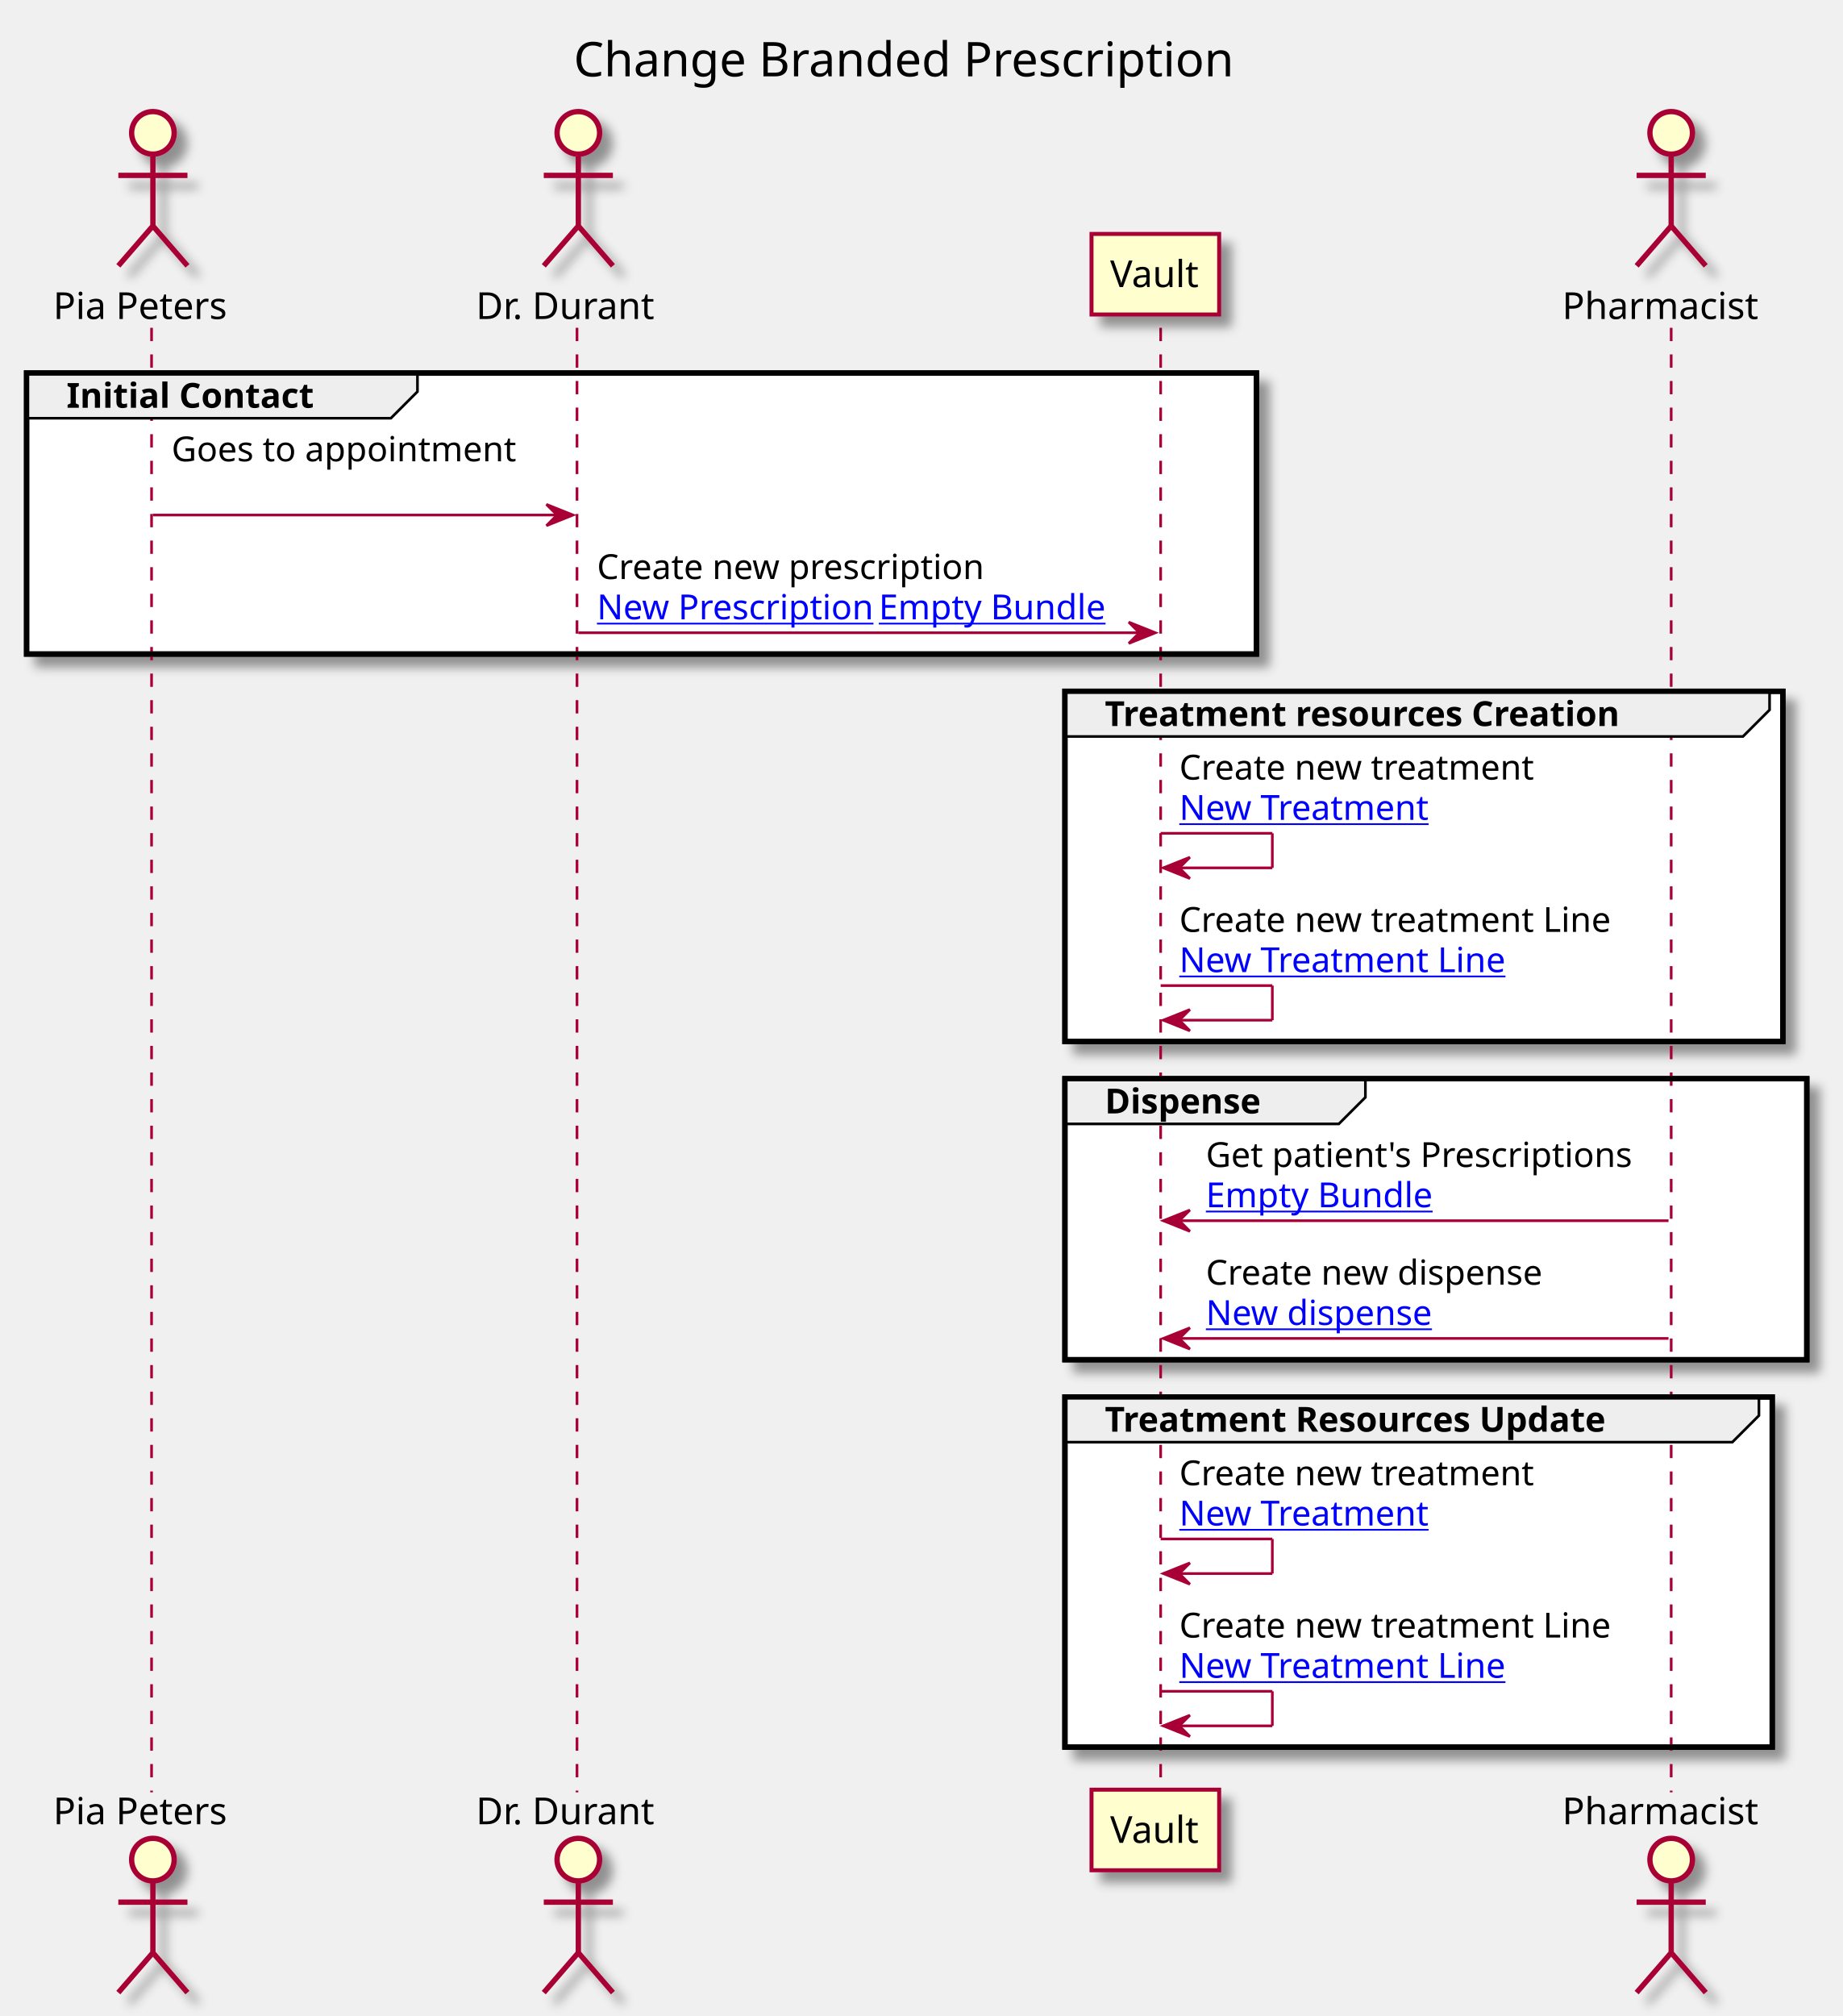
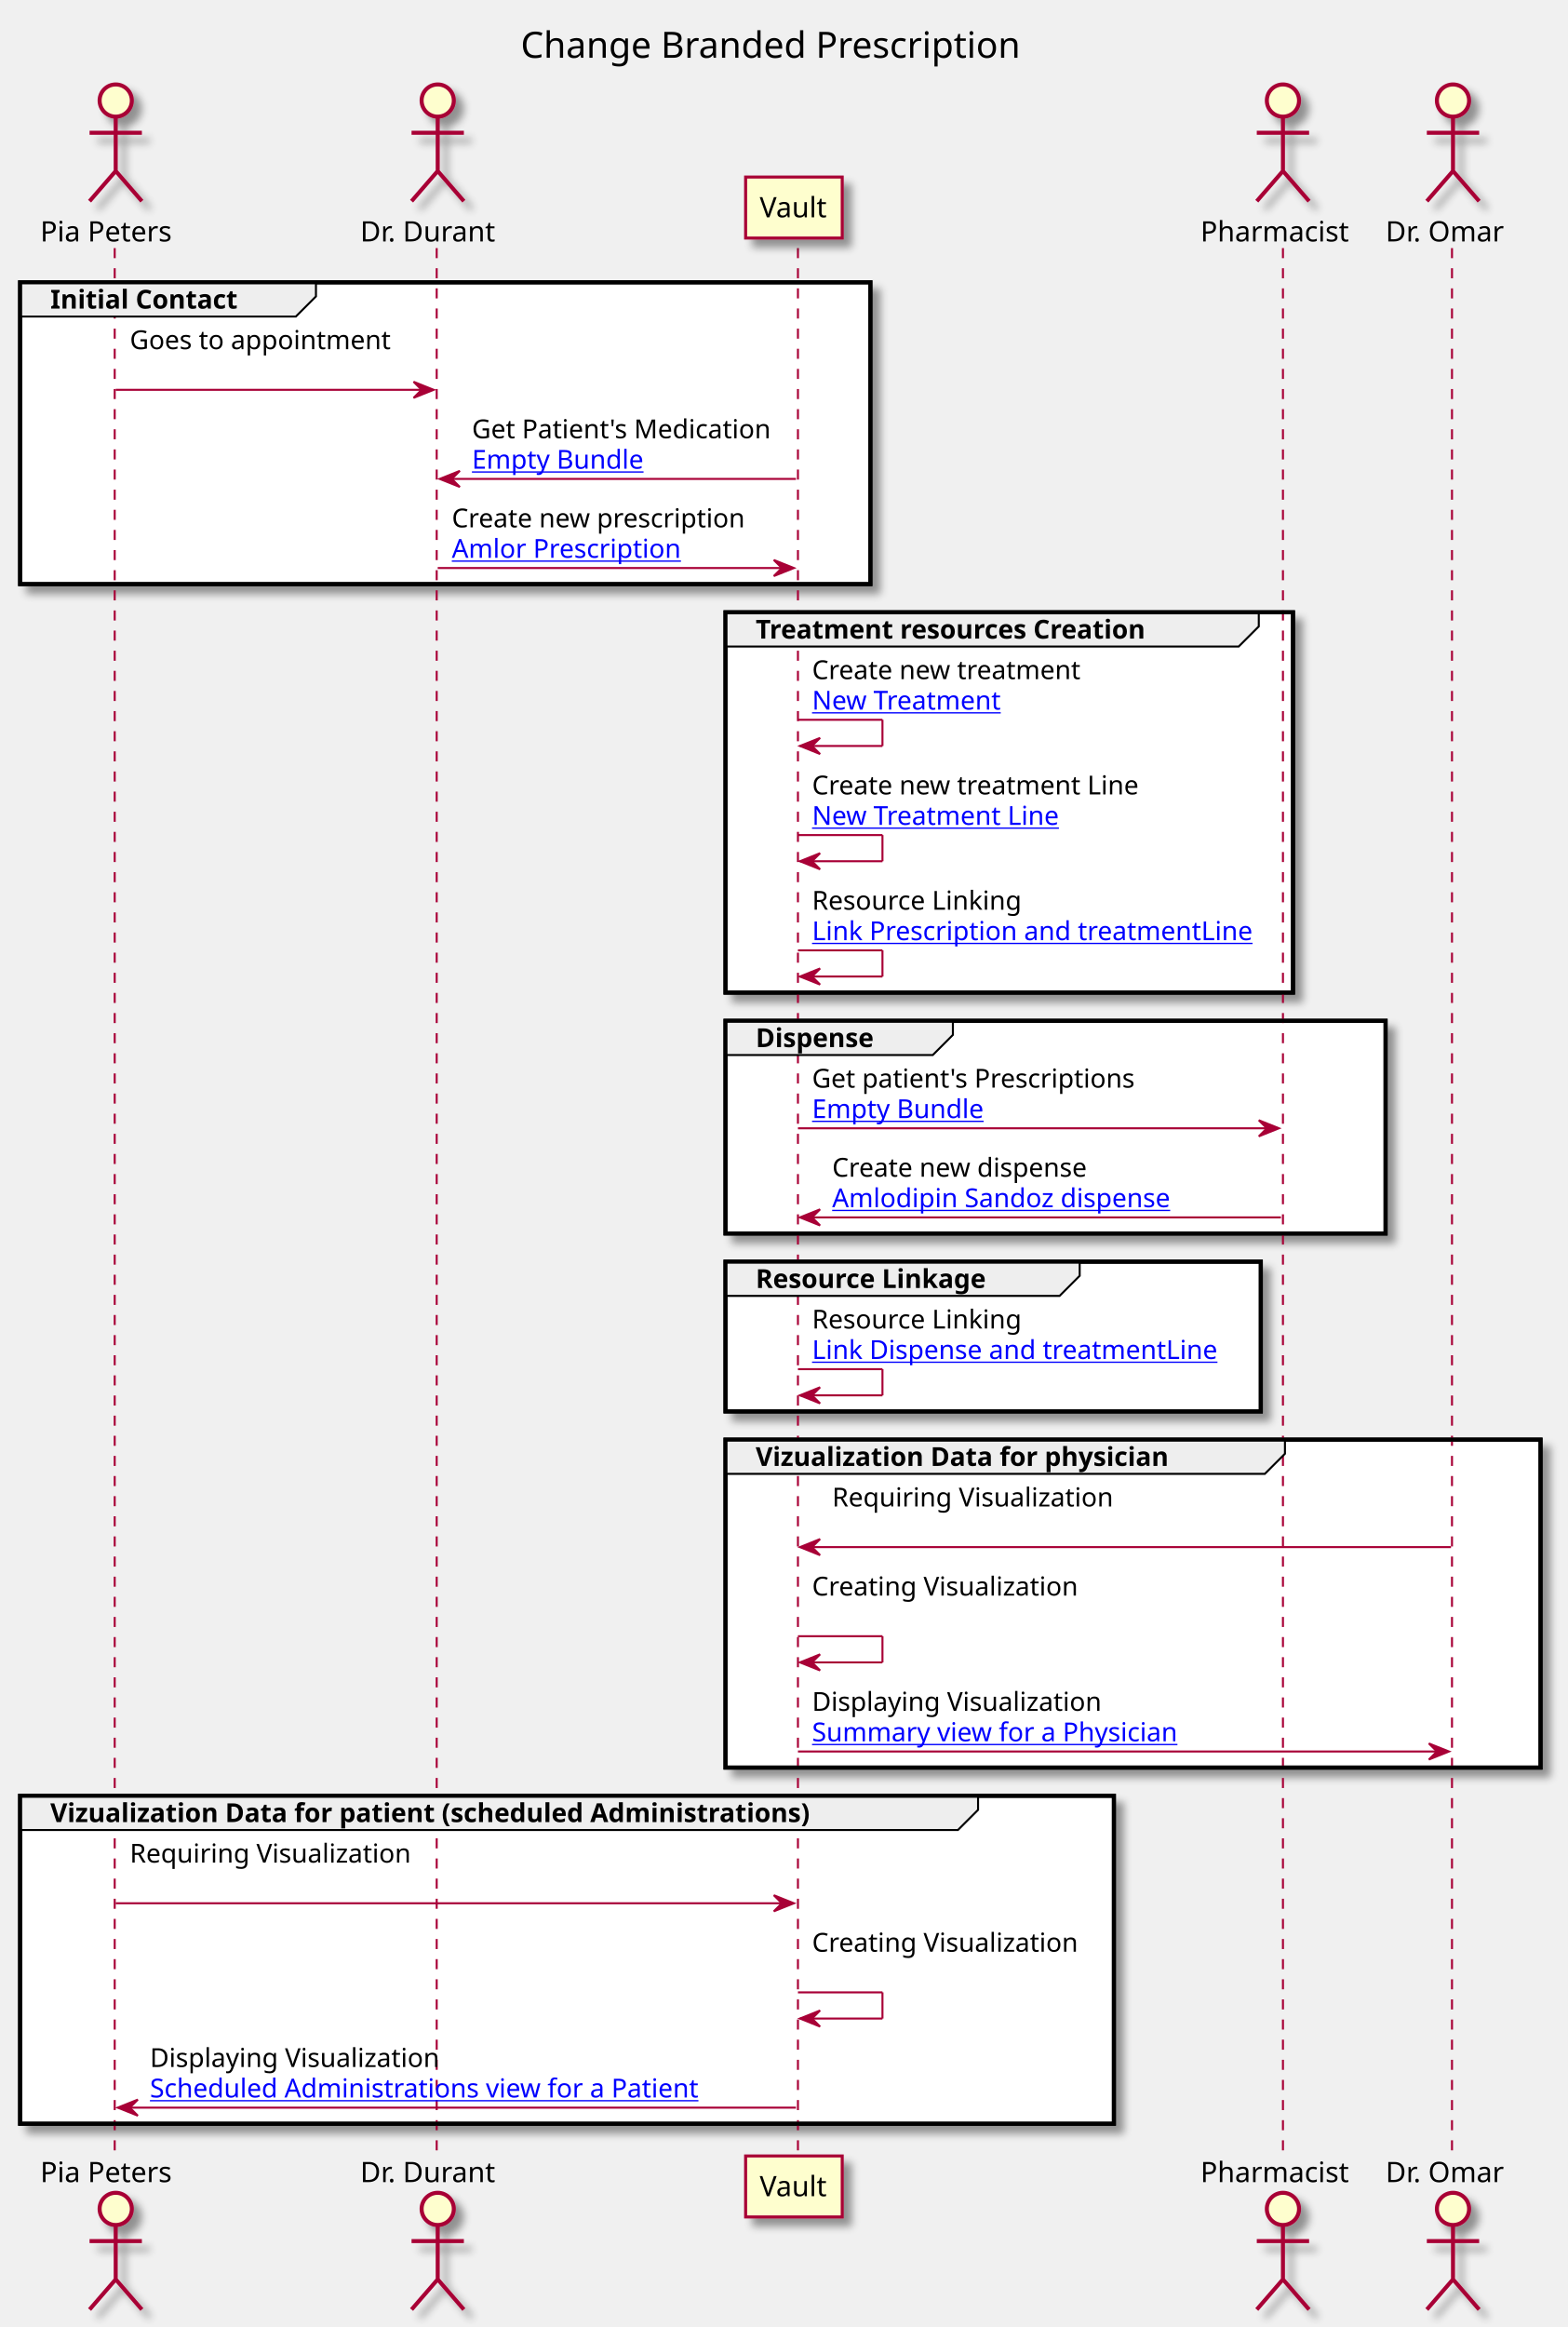
- <svg xmlns="http://www.w3.org/2000/svg" xmlns:xlink="http://www.w3.org/1999/xlink" contentScriptType="application/ecmascript" contentStyleType="text/css" height="758px" preserveAspectRatio="none" style="width:693px;height:758px;background:#FFFFFF;" version="1.1" viewBox="0 0 693 758" width="693px" zoomAndPan="magnify">
+ <svg xmlns="http://www.w3.org/2000/svg" xmlns:xlink="http://www.w3.org/1999/xlink" contentScriptType="application/ecmascript" contentStyleType="text/css" height="1156px" preserveAspectRatio="none" style="width:779px;height:1156px;background:#FFFFFF;" version="1.1" viewBox="0 0 779 1156" width="779px" zoomAndPan="magnify">
  <defs>
-     <filter height="300%" id="fpv8zbbealaef" width="300%" x="-1" y="-1">
+     <filter height="300%" id="fadljrxzxzd82" width="300%" x="-1" y="-1">
      <feGaussianBlur result="blurOut" stdDeviation="2.0" />
      <feColorMatrix in="blurOut" result="blurOut2" type="matrix" values="0 0 0 0 0 0 0 0 0 0 0 0 0 0 0 0 0 0 .4 0" />
      <feOffset dx="4.0" dy="4.0" in="blurOut2" result="blurOut3" />
      <feBlend in="SourceGraphic" in2="blurOut3" mode="normal" />
    </filter>
  </defs>
  <g>
-     <text fill="#000000" font-family="sans-serif" font-size="18" lengthAdjust="spacing" textLength="258" x="215.75" y="28.708">Change Branded Prescription</text>
-     <rect fill="#FFFFFF" filter="url(#fpv8zbbealaef)" height="105.664" style="stroke:#000000;stroke-width:2.0;" width="462.5" x="10" y="140.25" />
-     <rect fill="#FFFFFF" filter="url(#fpv8zbbealaef)" height="131.664" style="stroke:#000000;stroke-width:2.0;" width="270" x="400.5" y="259.914" />
-     <rect fill="#FFFFFF" filter="url(#fpv8zbbealaef)" height="105.664" style="stroke:#000000;stroke-width:2.0;" width="279" x="400.5" y="405.578" />
-     <rect fill="#FFFFFF" filter="url(#fpv8zbbealaef)" height="131.664" style="stroke:#000000;stroke-width:2.0;" width="266" x="400.5" y="525.242" />
-     <line style="stroke:#A80036;stroke-width:1.0;stroke-dasharray:5.0,5.0;" x1="57" x2="57" y1="123.25" y2="673.906" />
-     <line style="stroke:#A80036;stroke-width:1.0;stroke-dasharray:5.0,5.0;" x1="217" x2="217" y1="123.25" y2="673.906" />
-     <line style="stroke:#A80036;stroke-width:1.0;stroke-dasharray:5.0,5.0;" x1="436.5" x2="436.5" y1="123.25" y2="673.906" />
-     <line style="stroke:#A80036;stroke-width:1.0;stroke-dasharray:5.0,5.0;" x1="628.5" x2="628.5" y1="123.25" y2="673.906" />
+     <text fill="#000000" font-family="sans-serif" font-size="18" lengthAdjust="spacing" textLength="258" x="258.75" y="28.708">Change Branded Prescription</text>
+     <rect fill="#FFFFFF" filter="url(#fadljrxzxzd82)" height="149.93" style="stroke:#000000;stroke-width:2.0;" width="422.5" x="10" y="140.25" />
+     <rect fill="#FFFFFF" filter="url(#fadljrxzxzd82)" height="188.93" style="stroke:#000000;stroke-width:2.0;" width="282" x="360.5" y="304.18" />
+     <rect fill="#FFFFFF" filter="url(#fadljrxzxzd82)" height="105.664" style="stroke:#000000;stroke-width:2.0;" width="328" x="360.5" y="507.109" />
+     <rect fill="#FFFFFF" filter="url(#fadljrxzxzd82)" height="74.398" style="stroke:#000000;stroke-width:2.0;" width="266" x="360.5" y="626.773" />
+     <rect fill="#FFFFFF" filter="url(#fadljrxzxzd82)" height="162.93" style="stroke:#000000;stroke-width:2.0;" width="405" x="360.5" y="715.172" />
+     <rect fill="#FFFFFF" filter="url(#fadljrxzxzd82)" height="162.93" style="stroke:#000000;stroke-width:2.0;" width="543.5" x="10" y="892.102" />
+     <line style="stroke:#A80036;stroke-width:1.0;stroke-dasharray:5.0,5.0;" x1="57" x2="57" y1="123.25" y2="1072.031" />
+     <line style="stroke:#A80036;stroke-width:1.0;stroke-dasharray:5.0,5.0;" x1="217" x2="217" y1="123.25" y2="1072.031" />
+     <line style="stroke:#A80036;stroke-width:1.0;stroke-dasharray:5.0,5.0;" x1="396.5" x2="396.5" y1="123.25" y2="1072.031" />
+     <line style="stroke:#A80036;stroke-width:1.0;stroke-dasharray:5.0,5.0;" x1="637.5" x2="637.5" y1="123.25" y2="1072.031" />
+     <line style="stroke:#A80036;stroke-width:1.0;stroke-dasharray:5.0,5.0;" x1="721.5" x2="721.5" y1="123.25" y2="1072.031" />
    <text fill="#000000" font-family="sans-serif" font-size="14" lengthAdjust="spacing" textLength="69" x="20" y="119.948">Pia Peters</text>
-     <ellipse cx="57.5" cy="49.953" fill="#FEFECE" filter="url(#fpv8zbbealaef)" rx="8" ry="8" style="stroke:#A80036;stroke-width:2.0;" />
-     <path d="M57.5,57.953 L57.5,84.953 M44.5,65.953 L70.5,65.953 M57.5,84.953 L44.5,99.953 M57.5,84.953 L70.5,99.953 " fill="none" filter="url(#fpv8zbbealaef)" style="stroke:#A80036;stroke-width:2.0;" />
-     <text fill="#000000" font-family="sans-serif" font-size="14" lengthAdjust="spacing" textLength="69" x="20" y="685.901">Pia Peters</text>
-     <ellipse cx="57.5" cy="699.203" fill="#FEFECE" filter="url(#fpv8zbbealaef)" rx="8" ry="8" style="stroke:#A80036;stroke-width:2.0;" />
-     <path d="M57.5,707.203 L57.5,734.203 M44.5,715.203 L70.5,715.203 M57.5,734.203 L44.5,749.203 M57.5,734.203 L70.5,749.203 " fill="none" filter="url(#fpv8zbbealaef)" style="stroke:#A80036;stroke-width:2.0;" />
+     <ellipse cx="57.5" cy="49.953" fill="#FEFECE" filter="url(#fadljrxzxzd82)" rx="8" ry="8" style="stroke:#A80036;stroke-width:2.0;" />
+     <path d="M57.5,57.953 L57.5,84.953 M44.5,65.953 L70.5,65.953 M57.5,84.953 L44.5,99.953 M57.5,84.953 L70.5,99.953 " fill="none" filter="url(#fadljrxzxzd82)" style="stroke:#A80036;stroke-width:2.0;" />
+     <text fill="#000000" font-family="sans-serif" font-size="14" lengthAdjust="spacing" textLength="69" x="20" y="1084.026">Pia Peters</text>
+     <ellipse cx="57.5" cy="1097.328" fill="#FEFECE" filter="url(#fadljrxzxzd82)" rx="8" ry="8" style="stroke:#A80036;stroke-width:2.0;" />
+     <path d="M57.5,1105.328 L57.5,1132.328 M44.5,1113.328 L70.5,1113.328 M57.5,1132.328 L44.5,1147.328 M57.5,1132.328 L70.5,1147.328 " fill="none" filter="url(#fadljrxzxzd82)" style="stroke:#A80036;stroke-width:2.0;" />
    <text fill="#000000" font-family="sans-serif" font-size="14" lengthAdjust="spacing" textLength="71" x="179" y="119.948">Dr. Durant</text>
-     <ellipse cx="217.5" cy="49.953" fill="#FEFECE" filter="url(#fpv8zbbealaef)" rx="8" ry="8" style="stroke:#A80036;stroke-width:2.0;" />
-     <path d="M217.5,57.953 L217.5,84.953 M204.5,65.953 L230.5,65.953 M217.5,84.953 L204.5,99.953 M217.5,84.953 L230.5,99.953 " fill="none" filter="url(#fpv8zbbealaef)" style="stroke:#A80036;stroke-width:2.0;" />
-     <text fill="#000000" font-family="sans-serif" font-size="14" lengthAdjust="spacing" textLength="71" x="179" y="685.901">Dr. Durant</text>
-     <ellipse cx="217.5" cy="699.203" fill="#FEFECE" filter="url(#fpv8zbbealaef)" rx="8" ry="8" style="stroke:#A80036;stroke-width:2.0;" />
-     <path d="M217.5,707.203 L217.5,734.203 M204.5,715.203 L230.5,715.203 M217.5,734.203 L204.5,749.203 M217.5,734.203 L230.5,749.203 " fill="none" filter="url(#fpv8zbbealaef)" style="stroke:#A80036;stroke-width:2.0;" />
-     <rect fill="#FEFECE" filter="url(#fpv8zbbealaef)" height="30.297" style="stroke:#A80036;stroke-width:1.5;" width="48" x="410.5" y="87.953" />
-     <text fill="#000000" font-family="sans-serif" font-size="14" lengthAdjust="spacing" textLength="34" x="417.5" y="107.948">Vault</text>
-     <rect fill="#FEFECE" filter="url(#fpv8zbbealaef)" height="30.297" style="stroke:#A80036;stroke-width:1.5;" width="48" x="410.5" y="672.906" />
-     <text fill="#000000" font-family="sans-serif" font-size="14" lengthAdjust="spacing" textLength="34" x="417.5" y="692.901">Vault</text>
-     <text fill="#000000" font-family="sans-serif" font-size="14" lengthAdjust="spacing" textLength="76" x="587.5" y="119.948">Pharmacist</text>
-     <ellipse cx="628.5" cy="49.953" fill="#FEFECE" filter="url(#fpv8zbbealaef)" rx="8" ry="8" style="stroke:#A80036;stroke-width:2.0;" />
-     <path d="M628.5,57.953 L628.5,84.953 M615.5,65.953 L641.5,65.953 M628.5,84.953 L615.5,99.953 M628.5,84.953 L641.5,99.953 " fill="none" filter="url(#fpv8zbbealaef)" style="stroke:#A80036;stroke-width:2.0;" />
-     <text fill="#000000" font-family="sans-serif" font-size="14" lengthAdjust="spacing" textLength="76" x="587.5" y="685.901">Pharmacist</text>
-     <ellipse cx="628.5" cy="699.203" fill="#FEFECE" filter="url(#fpv8zbbealaef)" rx="8" ry="8" style="stroke:#A80036;stroke-width:2.0;" />
-     <path d="M628.5,707.203 L628.5,734.203 M615.5,715.203 L641.5,715.203 M628.5,734.203 L615.5,749.203 M628.5,734.203 L641.5,749.203 " fill="none" filter="url(#fpv8zbbealaef)" style="stroke:#A80036;stroke-width:2.0;" />
+     <ellipse cx="217.5" cy="49.953" fill="#FEFECE" filter="url(#fadljrxzxzd82)" rx="8" ry="8" style="stroke:#A80036;stroke-width:2.0;" />
+     <path d="M217.5,57.953 L217.5,84.953 M204.5,65.953 L230.5,65.953 M217.5,84.953 L204.5,99.953 M217.5,84.953 L230.5,99.953 " fill="none" filter="url(#fadljrxzxzd82)" style="stroke:#A80036;stroke-width:2.0;" />
+     <text fill="#000000" font-family="sans-serif" font-size="14" lengthAdjust="spacing" textLength="71" x="179" y="1084.026">Dr. Durant</text>
+     <ellipse cx="217.5" cy="1097.328" fill="#FEFECE" filter="url(#fadljrxzxzd82)" rx="8" ry="8" style="stroke:#A80036;stroke-width:2.0;" />
+     <path d="M217.5,1105.328 L217.5,1132.328 M204.5,1113.328 L230.5,1113.328 M217.5,1132.328 L204.5,1147.328 M217.5,1132.328 L230.5,1147.328 " fill="none" filter="url(#fadljrxzxzd82)" style="stroke:#A80036;stroke-width:2.0;" />
+     <rect fill="#FEFECE" filter="url(#fadljrxzxzd82)" height="30.297" style="stroke:#A80036;stroke-width:1.5;" width="48" x="370.5" y="87.953" />
+     <text fill="#000000" font-family="sans-serif" font-size="14" lengthAdjust="spacing" textLength="34" x="377.5" y="107.948">Vault</text>
+     <rect fill="#FEFECE" filter="url(#fadljrxzxzd82)" height="30.297" style="stroke:#A80036;stroke-width:1.5;" width="48" x="370.5" y="1071.031" />
+     <text fill="#000000" font-family="sans-serif" font-size="14" lengthAdjust="spacing" textLength="34" x="377.5" y="1091.026">Vault</text>
+     <text fill="#000000" font-family="sans-serif" font-size="14" lengthAdjust="spacing" textLength="76" x="596.5" y="119.948">Pharmacist</text>
+     <ellipse cx="637.5" cy="49.953" fill="#FEFECE" filter="url(#fadljrxzxzd82)" rx="8" ry="8" style="stroke:#A80036;stroke-width:2.0;" />
+     <path d="M637.5,57.953 L637.5,84.953 M624.5,65.953 L650.5,65.953 M637.5,84.953 L624.5,99.953 M637.5,84.953 L650.5,99.953 " fill="none" filter="url(#fadljrxzxzd82)" style="stroke:#A80036;stroke-width:2.0;" />
+     <text fill="#000000" font-family="sans-serif" font-size="14" lengthAdjust="spacing" textLength="76" x="596.5" y="1084.026">Pharmacist</text>
+     <ellipse cx="637.5" cy="1097.328" fill="#FEFECE" filter="url(#fadljrxzxzd82)" rx="8" ry="8" style="stroke:#A80036;stroke-width:2.0;" />
+     <path d="M637.5,1105.328 L637.5,1132.328 M624.5,1113.328 L650.5,1113.328 M637.5,1132.328 L624.5,1147.328 M637.5,1132.328 L650.5,1147.328 " fill="none" filter="url(#fadljrxzxzd82)" style="stroke:#A80036;stroke-width:2.0;" />
+     <text fill="#000000" font-family="sans-serif" font-size="14" lengthAdjust="spacing" textLength="61" x="688.5" y="119.948">Dr. Omar</text>
+     <ellipse cx="722" cy="49.953" fill="#FEFECE" filter="url(#fadljrxzxzd82)" rx="8" ry="8" style="stroke:#A80036;stroke-width:2.0;" />
+     <path d="M722,57.953 L722,84.953 M709,65.953 L735,65.953 M722,84.953 L709,99.953 M722,84.953 L735,99.953 " fill="none" filter="url(#fadljrxzxzd82)" style="stroke:#A80036;stroke-width:2.0;" />
+     <text fill="#000000" font-family="sans-serif" font-size="14" lengthAdjust="spacing" textLength="61" x="688.5" y="1084.026">Dr. Omar</text>
+     <ellipse cx="722" cy="1097.328" fill="#FEFECE" filter="url(#fadljrxzxzd82)" rx="8" ry="8" style="stroke:#A80036;stroke-width:2.0;" />
+     <path d="M722,1105.328 L722,1132.328 M709,1113.328 L735,1113.328 M722,1132.328 L709,1147.328 M722,1132.328 L735,1147.328 " fill="none" filter="url(#fadljrxzxzd82)" style="stroke:#A80036;stroke-width:2.0;" />
    <path d="M10,140.25 L157,140.25 L157,147.25 L147,157.25 L10,157.25 L10,140.25 " fill="#EEEEEE" style="stroke:#000000;stroke-width:1.0;" />
-     <rect fill="none" height="105.664" style="stroke:#000000;stroke-width:2.0;" width="462.5" x="10" y="140.25" />
+     <rect fill="none" height="149.93" style="stroke:#000000;stroke-width:2.0;" width="422.5" x="10" y="140.25" />
    <text fill="#000000" font-family="sans-serif" font-size="13" font-weight="bold" lengthAdjust="spacing" textLength="102" x="25" y="153.317">Initial Contact</text>
    <polygon fill="#A80036" points="205.5,189.648,215.5,193.648,205.5,197.648,209.5,193.648" style="stroke:#A80036;stroke-width:1.0;" />
    <line style="stroke:#A80036;stroke-width:1.0;" x1="57.5" x2="211.5" y1="193.648" y2="193.648" />
    <text fill="#000000" font-family="sans-serif" font-size="13" lengthAdjust="spacing" textLength="136" x="64.5" y="173.45">Goes to appointment</text>
    <text fill="#000000" font-family="sans-serif" font-size="13" lengthAdjust="spacing" textLength="0" x="68.5" y="188.583" />
-     <polygon fill="#A80036" points="424.5,233.914,434.5,237.914,424.5,241.914,428.5,237.914" style="stroke:#A80036;stroke-width:1.0;" />
-     <line style="stroke:#A80036;stroke-width:1.0;" x1="217.5" x2="430.5" y1="237.914" y2="237.914" />
-     <text fill="#000000" font-family="sans-serif" font-size="13" lengthAdjust="spacing" textLength="151" x="224.5" y="217.715">Create new prescription</text>
+     <polygon fill="#A80036" points="228.5,233.914,218.5,237.914,228.5,241.914,224.5,237.914" style="stroke:#A80036;stroke-width:1.0;" />
+     <line style="stroke:#A80036;stroke-width:1.0;" x1="222.5" x2="395.5" y1="237.914" y2="237.914" />
+     <text fill="#000000" font-family="sans-serif" font-size="13" lengthAdjust="spacing" textLength="155" x="234.5" y="217.715">Get Patient's Medication</text>
+     <a href="ExampleScenario-example-1-scenario-resources.html#EB" target="_top" title="ExampleScenario-example-1-scenario-resources.html#EB" xlink:actuate="onRequest" xlink:href="ExampleScenario-example-1-scenario-resources.html#EB" xlink:show="new" xlink:title="ExampleScenario-example-1-scenario-resources.html#EB" xlink:type="simple">
+       <text fill="#0000FF" font-family="sans-serif" font-size="13" lengthAdjust="spacing" text-decoration="underline" textLength="89" x="234.5" y="232.848">Empty Bundle</text>
+     </a>
+     <polygon fill="#A80036" points="384.5,278.18,394.5,282.18,384.5,286.18,388.5,282.18" style="stroke:#A80036;stroke-width:1.0;" />
+     <line style="stroke:#A80036;stroke-width:1.0;" x1="217.5" x2="390.5" y1="282.18" y2="282.18" />
+     <text fill="#000000" font-family="sans-serif" font-size="13" lengthAdjust="spacing" textLength="151" x="224.5" y="261.981">Create new prescription</text>
    <a href="ExampleScenario-example-1-scenario-resources.html#1-prescription" target="_top" title="ExampleScenario-example-1-scenario-resources.html#1-prescription" xlink:actuate="onRequest" xlink:href="ExampleScenario-example-1-scenario-resources.html#1-prescription" xlink:show="new" xlink:title="ExampleScenario-example-1-scenario-resources.html#1-prescription" xlink:type="simple">
-       <text fill="#0000FF" font-family="sans-serif" font-size="13" lengthAdjust="spacing" text-decoration="underline" textLength="106" x="224.5" y="232.848">New Prescription</text>
+       <text fill="#0000FF" font-family="sans-serif" font-size="13" lengthAdjust="spacing" text-decoration="underline" textLength="117" x="224.5" y="277.114">Amlor Prescription</text>
    </a>
+     <path d="M360.5,304.18 L625.5,304.18 L625.5,311.18 L615.5,321.18 L360.5,321.18 L360.5,304.18 " fill="#EEEEEE" style="stroke:#000000;stroke-width:1.0;" />
+     <rect fill="none" height="188.93" style="stroke:#000000;stroke-width:2.0;" width="282" x="360.5" y="304.18" />
+     <text fill="#000000" font-family="sans-serif" font-size="13" font-weight="bold" lengthAdjust="spacing" textLength="220" x="375.5" y="317.247">Treatment resources Creation</text>
+     <line style="stroke:#A80036;stroke-width:1.0;" x1="396.5" x2="438.5" y1="357.578" y2="357.578" />
+     <line style="stroke:#A80036;stroke-width:1.0;" x1="438.5" x2="438.5" y1="357.578" y2="370.578" />
+     <line style="stroke:#A80036;stroke-width:1.0;" x1="397.5" x2="438.5" y1="370.578" y2="370.578" />
+     <polygon fill="#A80036" points="407.5,366.578,397.5,370.578,407.5,374.578,403.5,370.578" style="stroke:#A80036;stroke-width:1.0;" />
+     <text fill="#000000" font-family="sans-serif" font-size="13" lengthAdjust="spacing" textLength="141" x="403.5" y="337.379">Create new treatment</text>
+     <a href="ExampleScenario-example-1-scenario-resources.html#1-treatment" target="_top" title="ExampleScenario-example-1-scenario-resources.html#1-treatment" xlink:actuate="onRequest" xlink:href="ExampleScenario-example-1-scenario-resources.html#1-treatment" xlink:show="new" xlink:title="ExampleScenario-example-1-scenario-resources.html#1-treatment" xlink:type="simple">
+       <text fill="#0000FF" font-family="sans-serif" font-size="13" lengthAdjust="spacing" text-decoration="underline" textLength="98" x="403.5" y="352.512">New Treatment</text>
+     </a>
+     <line style="stroke:#A80036;stroke-width:1.0;" x1="396.5" x2="438.5" y1="414.844" y2="414.844" />
+     <line style="stroke:#A80036;stroke-width:1.0;" x1="438.5" x2="438.5" y1="414.844" y2="427.844" />
+     <line style="stroke:#A80036;stroke-width:1.0;" x1="397.5" x2="438.5" y1="427.844" y2="427.844" />
+     <polygon fill="#A80036" points="407.5,423.844,397.5,427.844,407.5,431.844,403.5,427.844" style="stroke:#A80036;stroke-width:1.0;" />
+     <text fill="#000000" font-family="sans-serif" font-size="13" lengthAdjust="spacing" textLength="171" x="403.5" y="394.645">Create new treatment Line</text>
+     <a href="ExampleScenario-example-1-scenario-resources.html#1-treatmentLine" target="_top" title="ExampleScenario-example-1-scenario-resources.html#1-treatmentLine" xlink:actuate="onRequest" xlink:href="ExampleScenario-example-1-scenario-resources.html#1-treatmentLine" xlink:show="new" xlink:title="ExampleScenario-example-1-scenario-resources.html#1-treatmentLine" xlink:type="simple">
+       <text fill="#0000FF" font-family="sans-serif" font-size="13" lengthAdjust="spacing" text-decoration="underline" textLength="128" x="403.5" y="409.778">New Treatment Line</text>
+     </a>
+     <line style="stroke:#A80036;stroke-width:1.0;" x1="396.5" x2="438.5" y1="472.109" y2="472.109" />
+     <line style="stroke:#A80036;stroke-width:1.0;" x1="438.5" x2="438.5" y1="472.109" y2="485.109" />
+     <line style="stroke:#A80036;stroke-width:1.0;" x1="397.5" x2="438.5" y1="485.109" y2="485.109" />
+     <polygon fill="#A80036" points="407.5,481.109,397.5,485.109,407.5,489.109,403.5,485.109" style="stroke:#A80036;stroke-width:1.0;" />
+     <text fill="#000000" font-family="sans-serif" font-size="13" lengthAdjust="spacing" textLength="107" x="403.5" y="451.911">Resource Linking</text>
+     <a href="ExampleScenario-example-1-scenario-resources.html#1-1-provenance" target="_top" title="ExampleScenario-example-1-scenario-resources.html#1-1-provenance" xlink:actuate="onRequest" xlink:href="ExampleScenario-example-1-scenario-resources.html#1-1-provenance" xlink:show="new" xlink:title="ExampleScenario-example-1-scenario-resources.html#1-1-provenance" xlink:type="simple">
+       <text fill="#0000FF" font-family="sans-serif" font-size="13" lengthAdjust="spacing" text-decoration="underline" textLength="227" x="403.5" y="467.043">Link Prescription and treatmentLine</text>
+     </a>
+     <path d="M360.5,507.109 L473.5,507.109 L473.5,514.109 L463.5,524.109 L360.5,524.109 L360.5,507.109 " fill="#EEEEEE" style="stroke:#000000;stroke-width:1.0;" />
+     <rect fill="none" height="105.664" style="stroke:#000000;stroke-width:2.0;" width="328" x="360.5" y="507.109" />
+     <text fill="#000000" font-family="sans-serif" font-size="13" font-weight="bold" lengthAdjust="spacing" textLength="68" x="375.5" y="520.176">Dispense</text>
+     <polygon fill="#A80036" points="625.5,556.508,635.5,560.508,625.5,564.508,629.5,560.508" style="stroke:#A80036;stroke-width:1.0;" />
+     <line style="stroke:#A80036;stroke-width:1.0;" x1="396.5" x2="631.5" y1="560.508" y2="560.508" />
+     <text fill="#000000" font-family="sans-serif" font-size="13" lengthAdjust="spacing" textLength="168" x="403.5" y="540.309">Get patient's Prescriptions</text>
    <a href="ExampleScenario-example-1-scenario-resources.html#EB" target="_top" title="ExampleScenario-example-1-scenario-resources.html#EB" xlink:actuate="onRequest" xlink:href="ExampleScenario-example-1-scenario-resources.html#EB" xlink:show="new" xlink:title="ExampleScenario-example-1-scenario-resources.html#EB" xlink:type="simple">
-       <text fill="#0000FF" font-family="sans-serif" font-size="13" lengthAdjust="spacing" text-decoration="underline" textLength="89" x="330.5" y="232.848">Empty Bundle</text>
+       <text fill="#0000FF" font-family="sans-serif" font-size="13" lengthAdjust="spacing" text-decoration="underline" textLength="89" x="403.5" y="555.442">Empty Bundle</text>
    </a>
-     <path d="M400.5,259.914 L665.5,259.914 L665.5,266.914 L655.5,276.914 L400.5,276.914 L400.5,259.914 " fill="#EEEEEE" style="stroke:#000000;stroke-width:1.0;" />
-     <rect fill="none" height="131.664" style="stroke:#000000;stroke-width:2.0;" width="270" x="400.5" y="259.914" />
-     <text fill="#000000" font-family="sans-serif" font-size="13" font-weight="bold" lengthAdjust="spacing" textLength="220" x="415.5" y="272.981">Treatment resources Creation</text>
-     <line style="stroke:#A80036;stroke-width:1.0;" x1="436.5" x2="478.5" y1="313.312" y2="313.312" />
-     <line style="stroke:#A80036;stroke-width:1.0;" x1="478.5" x2="478.5" y1="313.312" y2="326.312" />
-     <line style="stroke:#A80036;stroke-width:1.0;" x1="437.5" x2="478.5" y1="326.312" y2="326.312" />
-     <polygon fill="#A80036" points="447.5,322.312,437.5,326.312,447.5,330.312,443.5,326.312" style="stroke:#A80036;stroke-width:1.0;" />
-     <text fill="#000000" font-family="sans-serif" font-size="13" lengthAdjust="spacing" textLength="141" x="443.5" y="293.114">Create new treatment</text>
-     <a href="ExampleScenario-example-1-scenario-resources.html#1-treatment" target="_top" title="ExampleScenario-example-1-scenario-resources.html#1-treatment" xlink:actuate="onRequest" xlink:href="ExampleScenario-example-1-scenario-resources.html#1-treatment" xlink:show="new" xlink:title="ExampleScenario-example-1-scenario-resources.html#1-treatment" xlink:type="simple">
-       <text fill="#0000FF" font-family="sans-serif" font-size="13" lengthAdjust="spacing" text-decoration="underline" textLength="98" x="443.5" y="308.247">New Treatment</text>
+     <polygon fill="#A80036" points="407.5,600.773,397.5,604.773,407.5,608.773,403.5,604.773" style="stroke:#A80036;stroke-width:1.0;" />
+     <line style="stroke:#A80036;stroke-width:1.0;" x1="401.5" x2="636.5" y1="604.773" y2="604.773" />
+     <text fill="#000000" font-family="sans-serif" font-size="13" lengthAdjust="spacing" textLength="133" x="413.5" y="584.575">Create new dispense</text>
+     <a href="ExampleScenario-example-1-scenario-resources.html#1-dispense" target="_top" title="ExampleScenario-example-1-scenario-resources.html#1-dispense" xlink:actuate="onRequest" xlink:href="ExampleScenario-example-1-scenario-resources.html#1-dispense" xlink:show="new" xlink:title="ExampleScenario-example-1-scenario-resources.html#1-dispense" xlink:type="simple">
+       <text fill="#0000FF" font-family="sans-serif" font-size="13" lengthAdjust="spacing" text-decoration="underline" textLength="176" x="413.5" y="599.707">Amlodipin Sandoz dispense</text>
    </a>
-     <line style="stroke:#A80036;stroke-width:1.0;" x1="436.5" x2="478.5" y1="370.578" y2="370.578" />
-     <line style="stroke:#A80036;stroke-width:1.0;" x1="478.5" x2="478.5" y1="370.578" y2="383.578" />
-     <line style="stroke:#A80036;stroke-width:1.0;" x1="437.5" x2="478.5" y1="383.578" y2="383.578" />
-     <polygon fill="#A80036" points="447.5,379.578,437.5,383.578,447.5,387.578,443.5,383.578" style="stroke:#A80036;stroke-width:1.0;" />
-     <text fill="#000000" font-family="sans-serif" font-size="13" lengthAdjust="spacing" textLength="171" x="443.5" y="350.379">Create new treatment Line</text>
-     <a href="ExampleScenario-example-1-scenario-resources.html#1-treatmentLine" target="_top" title="ExampleScenario-example-1-scenario-resources.html#1-treatmentLine" xlink:actuate="onRequest" xlink:href="ExampleScenario-example-1-scenario-resources.html#1-treatmentLine" xlink:show="new" xlink:title="ExampleScenario-example-1-scenario-resources.html#1-treatmentLine" xlink:type="simple">
-       <text fill="#0000FF" font-family="sans-serif" font-size="13" lengthAdjust="spacing" text-decoration="underline" textLength="128" x="443.5" y="365.512">New Treatment Line</text>
+     <path d="M360.5,626.773 L536.5,626.773 L536.5,633.773 L526.5,643.773 L360.5,643.773 L360.5,626.773 " fill="#EEEEEE" style="stroke:#000000;stroke-width:1.0;" />
+     <rect fill="none" height="74.398" style="stroke:#000000;stroke-width:2.0;" width="266" x="360.5" y="626.773" />
+     <text fill="#000000" font-family="sans-serif" font-size="13" font-weight="bold" lengthAdjust="spacing" textLength="131" x="375.5" y="639.84">Resource Linkage</text>
+     <line style="stroke:#A80036;stroke-width:1.0;" x1="396.5" x2="438.5" y1="680.172" y2="680.172" />
+     <line style="stroke:#A80036;stroke-width:1.0;" x1="438.5" x2="438.5" y1="680.172" y2="693.172" />
+     <line style="stroke:#A80036;stroke-width:1.0;" x1="397.5" x2="438.5" y1="693.172" y2="693.172" />
+     <polygon fill="#A80036" points="407.5,689.172,397.5,693.172,407.5,697.172,403.5,693.172" style="stroke:#A80036;stroke-width:1.0;" />
+     <text fill="#000000" font-family="sans-serif" font-size="13" lengthAdjust="spacing" textLength="107" x="403.5" y="659.973">Resource Linking</text>
+     <a href="ExampleScenario-example-1-scenario-resources.html#1-2-provenance" target="_top" title="ExampleScenario-example-1-scenario-resources.html#1-2-provenance" xlink:actuate="onRequest" xlink:href="ExampleScenario-example-1-scenario-resources.html#1-2-provenance" xlink:show="new" xlink:title="ExampleScenario-example-1-scenario-resources.html#1-2-provenance" xlink:type="simple">
+       <text fill="#0000FF" font-family="sans-serif" font-size="13" lengthAdjust="spacing" text-decoration="underline" textLength="211" x="403.5" y="675.106">Link Dispense and treatmentLine</text>
    </a>
-     <path d="M400.5,405.578 L513.5,405.578 L513.5,412.578 L503.5,422.578 L400.5,422.578 L400.5,405.578 " fill="#EEEEEE" style="stroke:#000000;stroke-width:1.0;" />
-     <rect fill="none" height="105.664" style="stroke:#000000;stroke-width:2.0;" width="279" x="400.5" y="405.578" />
-     <text fill="#000000" font-family="sans-serif" font-size="13" font-weight="bold" lengthAdjust="spacing" textLength="68" x="415.5" y="418.645">Dispense</text>
-     <polygon fill="#A80036" points="447.5,454.977,437.5,458.977,447.5,462.977,443.5,458.977" style="stroke:#A80036;stroke-width:1.0;" />
-     <line style="stroke:#A80036;stroke-width:1.0;" x1="441.5" x2="627.5" y1="458.977" y2="458.977" />
-     <text fill="#000000" font-family="sans-serif" font-size="13" lengthAdjust="spacing" textLength="168" x="453.5" y="438.778">Get patient's Prescriptions</text>
-     <a href="ExampleScenario-example-1-scenario-resources.html#EB" target="_top" title="ExampleScenario-example-1-scenario-resources.html#EB" xlink:actuate="onRequest" xlink:href="ExampleScenario-example-1-scenario-resources.html#EB" xlink:show="new" xlink:title="ExampleScenario-example-1-scenario-resources.html#EB" xlink:type="simple">
-       <text fill="#0000FF" font-family="sans-serif" font-size="13" lengthAdjust="spacing" text-decoration="underline" textLength="89" x="453.5" y="453.911">Empty Bundle</text>
+     <path d="M360.5,715.172 L638.5,715.172 L638.5,722.172 L628.5,732.172 L360.5,732.172 L360.5,715.172 " fill="#EEEEEE" style="stroke:#000000;stroke-width:1.0;" />
+     <rect fill="none" height="162.93" style="stroke:#000000;stroke-width:2.0;" width="405" x="360.5" y="715.172" />
+     <text fill="#000000" font-family="sans-serif" font-size="13" font-weight="bold" lengthAdjust="spacing" textLength="233" x="375.5" y="728.239">Vizualization Data for physician</text>
+     <polygon fill="#A80036" points="407.5,764.57,397.5,768.57,407.5,772.57,403.5,768.57" style="stroke:#A80036;stroke-width:1.0;" />
+     <line style="stroke:#A80036;stroke-width:1.0;" x1="401.5" x2="721" y1="768.57" y2="768.57" />
+     <text fill="#000000" font-family="sans-serif" font-size="13" lengthAdjust="spacing" textLength="143" x="413.5" y="748.372">Requiring Visualization</text>
+     <text fill="#000000" font-family="sans-serif" font-size="13" lengthAdjust="spacing" textLength="0" x="417.5" y="763.504" />
+     <line style="stroke:#A80036;stroke-width:1.0;" x1="396.5" x2="438.5" y1="812.836" y2="812.836" />
+     <line style="stroke:#A80036;stroke-width:1.0;" x1="438.5" x2="438.5" y1="812.836" y2="825.836" />
+     <line style="stroke:#A80036;stroke-width:1.0;" x1="397.5" x2="438.5" y1="825.836" y2="825.836" />
+     <polygon fill="#A80036" points="407.5,821.836,397.5,825.836,407.5,829.836,403.5,825.836" style="stroke:#A80036;stroke-width:1.0;" />
+     <text fill="#000000" font-family="sans-serif" font-size="13" lengthAdjust="spacing" textLength="138" x="403.5" y="792.637">Creating Visualization</text>
+     <text fill="#000000" font-family="sans-serif" font-size="13" lengthAdjust="spacing" textLength="0" x="407.5" y="807.77" />
+     <polygon fill="#A80036" points="710,866.102,720,870.102,710,874.102,714,870.102" style="stroke:#A80036;stroke-width:1.0;" />
+     <line style="stroke:#A80036;stroke-width:1.0;" x1="396.5" x2="716" y1="870.102" y2="870.102" />
+     <text fill="#000000" font-family="sans-serif" font-size="13" lengthAdjust="spacing" textLength="149" x="403.5" y="849.903">Displaying Visualization</text>
+     <a href="ExampleScenario-example-1-scenario-resources.html#1-summary-view" target="_top" title="ExampleScenario-example-1-scenario-resources.html#1-summary-view" xlink:actuate="onRequest" xlink:href="ExampleScenario-example-1-scenario-resources.html#1-summary-view" xlink:show="new" xlink:title="ExampleScenario-example-1-scenario-resources.html#1-summary-view" xlink:type="simple">
+       <text fill="#0000FF" font-family="sans-serif" font-size="13" lengthAdjust="spacing" text-decoration="underline" textLength="190" x="403.5" y="865.036">Summary view for a Physician</text>
    </a>
-     <polygon fill="#A80036" points="447.5,499.242,437.5,503.242,447.5,507.242,443.5,503.242" style="stroke:#A80036;stroke-width:1.0;" />
-     <line style="stroke:#A80036;stroke-width:1.0;" x1="441.5" x2="627.5" y1="503.242" y2="503.242" />
-     <text fill="#000000" font-family="sans-serif" font-size="13" lengthAdjust="spacing" textLength="133" x="453.5" y="483.043">Create new dispense</text>
-     <a href="ExampleScenario-example-1-scenario-resources.html#1-dispense" target="_top" title="ExampleScenario-example-1-scenario-resources.html#1-dispense" xlink:actuate="onRequest" xlink:href="ExampleScenario-example-1-scenario-resources.html#1-dispense" xlink:show="new" xlink:title="ExampleScenario-example-1-scenario-resources.html#1-dispense" xlink:type="simple">
-       <text fill="#0000FF" font-family="sans-serif" font-size="13" lengthAdjust="spacing" text-decoration="underline" textLength="88" x="453.5" y="498.176">New dispense</text>
-     </a>
-     <path d="M400.5,525.242 L661.5,525.242 L661.5,532.242 L651.5,542.242 L400.5,542.242 L400.5,525.242 " fill="#EEEEEE" style="stroke:#000000;stroke-width:1.0;" />
-     <rect fill="none" height="131.664" style="stroke:#000000;stroke-width:2.0;" width="266" x="400.5" y="525.242" />
-     <text fill="#000000" font-family="sans-serif" font-size="13" font-weight="bold" lengthAdjust="spacing" textLength="216" x="415.5" y="538.309">Treatment Resources Update</text>
-     <line style="stroke:#A80036;stroke-width:1.0;" x1="436.5" x2="478.5" y1="578.641" y2="578.641" />
-     <line style="stroke:#A80036;stroke-width:1.0;" x1="478.5" x2="478.5" y1="578.641" y2="591.641" />
-     <line style="stroke:#A80036;stroke-width:1.0;" x1="437.5" x2="478.5" y1="591.641" y2="591.641" />
-     <polygon fill="#A80036" points="447.5,587.641,437.5,591.641,447.5,595.641,443.5,591.641" style="stroke:#A80036;stroke-width:1.0;" />
-     <text fill="#000000" font-family="sans-serif" font-size="13" lengthAdjust="spacing" textLength="141" x="443.5" y="558.442">Create new treatment</text>
-     <a href="ExampleScenario-example-1-scenario-resources.html#1-treatment" target="_top" title="ExampleScenario-example-1-scenario-resources.html#1-treatment" xlink:actuate="onRequest" xlink:href="ExampleScenario-example-1-scenario-resources.html#1-treatment" xlink:show="new" xlink:title="ExampleScenario-example-1-scenario-resources.html#1-treatment" xlink:type="simple">
-       <text fill="#0000FF" font-family="sans-serif" font-size="13" lengthAdjust="spacing" text-decoration="underline" textLength="98" x="443.5" y="573.575">New Treatment</text>
-     </a>
-     <line style="stroke:#A80036;stroke-width:1.0;" x1="436.5" x2="478.5" y1="635.906" y2="635.906" />
-     <line style="stroke:#A80036;stroke-width:1.0;" x1="478.5" x2="478.5" y1="635.906" y2="648.906" />
-     <line style="stroke:#A80036;stroke-width:1.0;" x1="437.5" x2="478.5" y1="648.906" y2="648.906" />
-     <polygon fill="#A80036" points="447.5,644.906,437.5,648.906,447.5,652.906,443.5,648.906" style="stroke:#A80036;stroke-width:1.0;" />
-     <text fill="#000000" font-family="sans-serif" font-size="13" lengthAdjust="spacing" textLength="171" x="443.5" y="615.707">Create new treatment Line</text>
-     <a href="ExampleScenario-example-1-scenario-resources.html#1-treatmentLine" target="_top" title="ExampleScenario-example-1-scenario-resources.html#1-treatmentLine" xlink:actuate="onRequest" xlink:href="ExampleScenario-example-1-scenario-resources.html#1-treatmentLine" xlink:show="new" xlink:title="ExampleScenario-example-1-scenario-resources.html#1-treatmentLine" xlink:type="simple">
-       <text fill="#0000FF" font-family="sans-serif" font-size="13" lengthAdjust="spacing" text-decoration="underline" textLength="128" x="443.5" y="630.84">New Treatment Line</text>
+     <path d="M10,892.102 L486,892.102 L486,899.102 L476,909.102 L10,909.102 L10,892.102 " fill="#EEEEEE" style="stroke:#000000;stroke-width:1.0;" />
+     <rect fill="none" height="162.93" style="stroke:#000000;stroke-width:2.0;" width="543.5" x="10" y="892.102" />
+     <text fill="#000000" font-family="sans-serif" font-size="13" font-weight="bold" lengthAdjust="spacing" textLength="431" x="25" y="905.168">Vizualization Data for patient (scheduled Administrations)</text>
+     <polygon fill="#A80036" points="384.5,941.5,394.5,945.5,384.5,949.5,388.5,945.5" style="stroke:#A80036;stroke-width:1.0;" />
+     <line style="stroke:#A80036;stroke-width:1.0;" x1="57.5" x2="390.5" y1="945.5" y2="945.5" />
+     <text fill="#000000" font-family="sans-serif" font-size="13" lengthAdjust="spacing" textLength="143" x="64.5" y="925.301">Requiring Visualization</text>
+     <text fill="#000000" font-family="sans-serif" font-size="13" lengthAdjust="spacing" textLength="0" x="68.5" y="940.434" />
+     <line style="stroke:#A80036;stroke-width:1.0;" x1="396.5" x2="438.5" y1="989.766" y2="989.766" />
+     <line style="stroke:#A80036;stroke-width:1.0;" x1="438.5" x2="438.5" y1="989.766" y2="1002.766" />
+     <line style="stroke:#A80036;stroke-width:1.0;" x1="397.5" x2="438.5" y1="1002.766" y2="1002.766" />
+     <polygon fill="#A80036" points="407.5,998.766,397.5,1002.766,407.5,1006.766,403.5,1002.766" style="stroke:#A80036;stroke-width:1.0;" />
+     <text fill="#000000" font-family="sans-serif" font-size="13" lengthAdjust="spacing" textLength="138" x="403.5" y="969.567">Creating Visualization</text>
+     <text fill="#000000" font-family="sans-serif" font-size="13" lengthAdjust="spacing" textLength="0" x="407.5" y="984.7" />
+     <polygon fill="#A80036" points="68.5,1043.031,58.5,1047.031,68.5,1051.031,64.5,1047.031" style="stroke:#A80036;stroke-width:1.0;" />
+     <line style="stroke:#A80036;stroke-width:1.0;" x1="62.5" x2="395.5" y1="1047.031" y2="1047.031" />
+     <text fill="#000000" font-family="sans-serif" font-size="13" lengthAdjust="spacing" textLength="149" x="74.5" y="1026.832">Displaying Visualization</text>
+     <a href="ExampleScenario-example-1-scenario-resources.html#1-scheduled-view" target="_top" title="ExampleScenario-example-1-scenario-resources.html#1-scheduled-view" xlink:actuate="onRequest" xlink:href="ExampleScenario-example-1-scenario-resources.html#1-scheduled-view" xlink:show="new" xlink:title="ExampleScenario-example-1-scenario-resources.html#1-scheduled-view" xlink:type="simple">
+       <text fill="#0000FF" font-family="sans-serif" font-size="13" lengthAdjust="spacing" text-decoration="underline" textLength="284" x="74.5" y="1041.965">Scheduled Administrations view for a Patient</text>
    </a>
  </g>
</svg>
